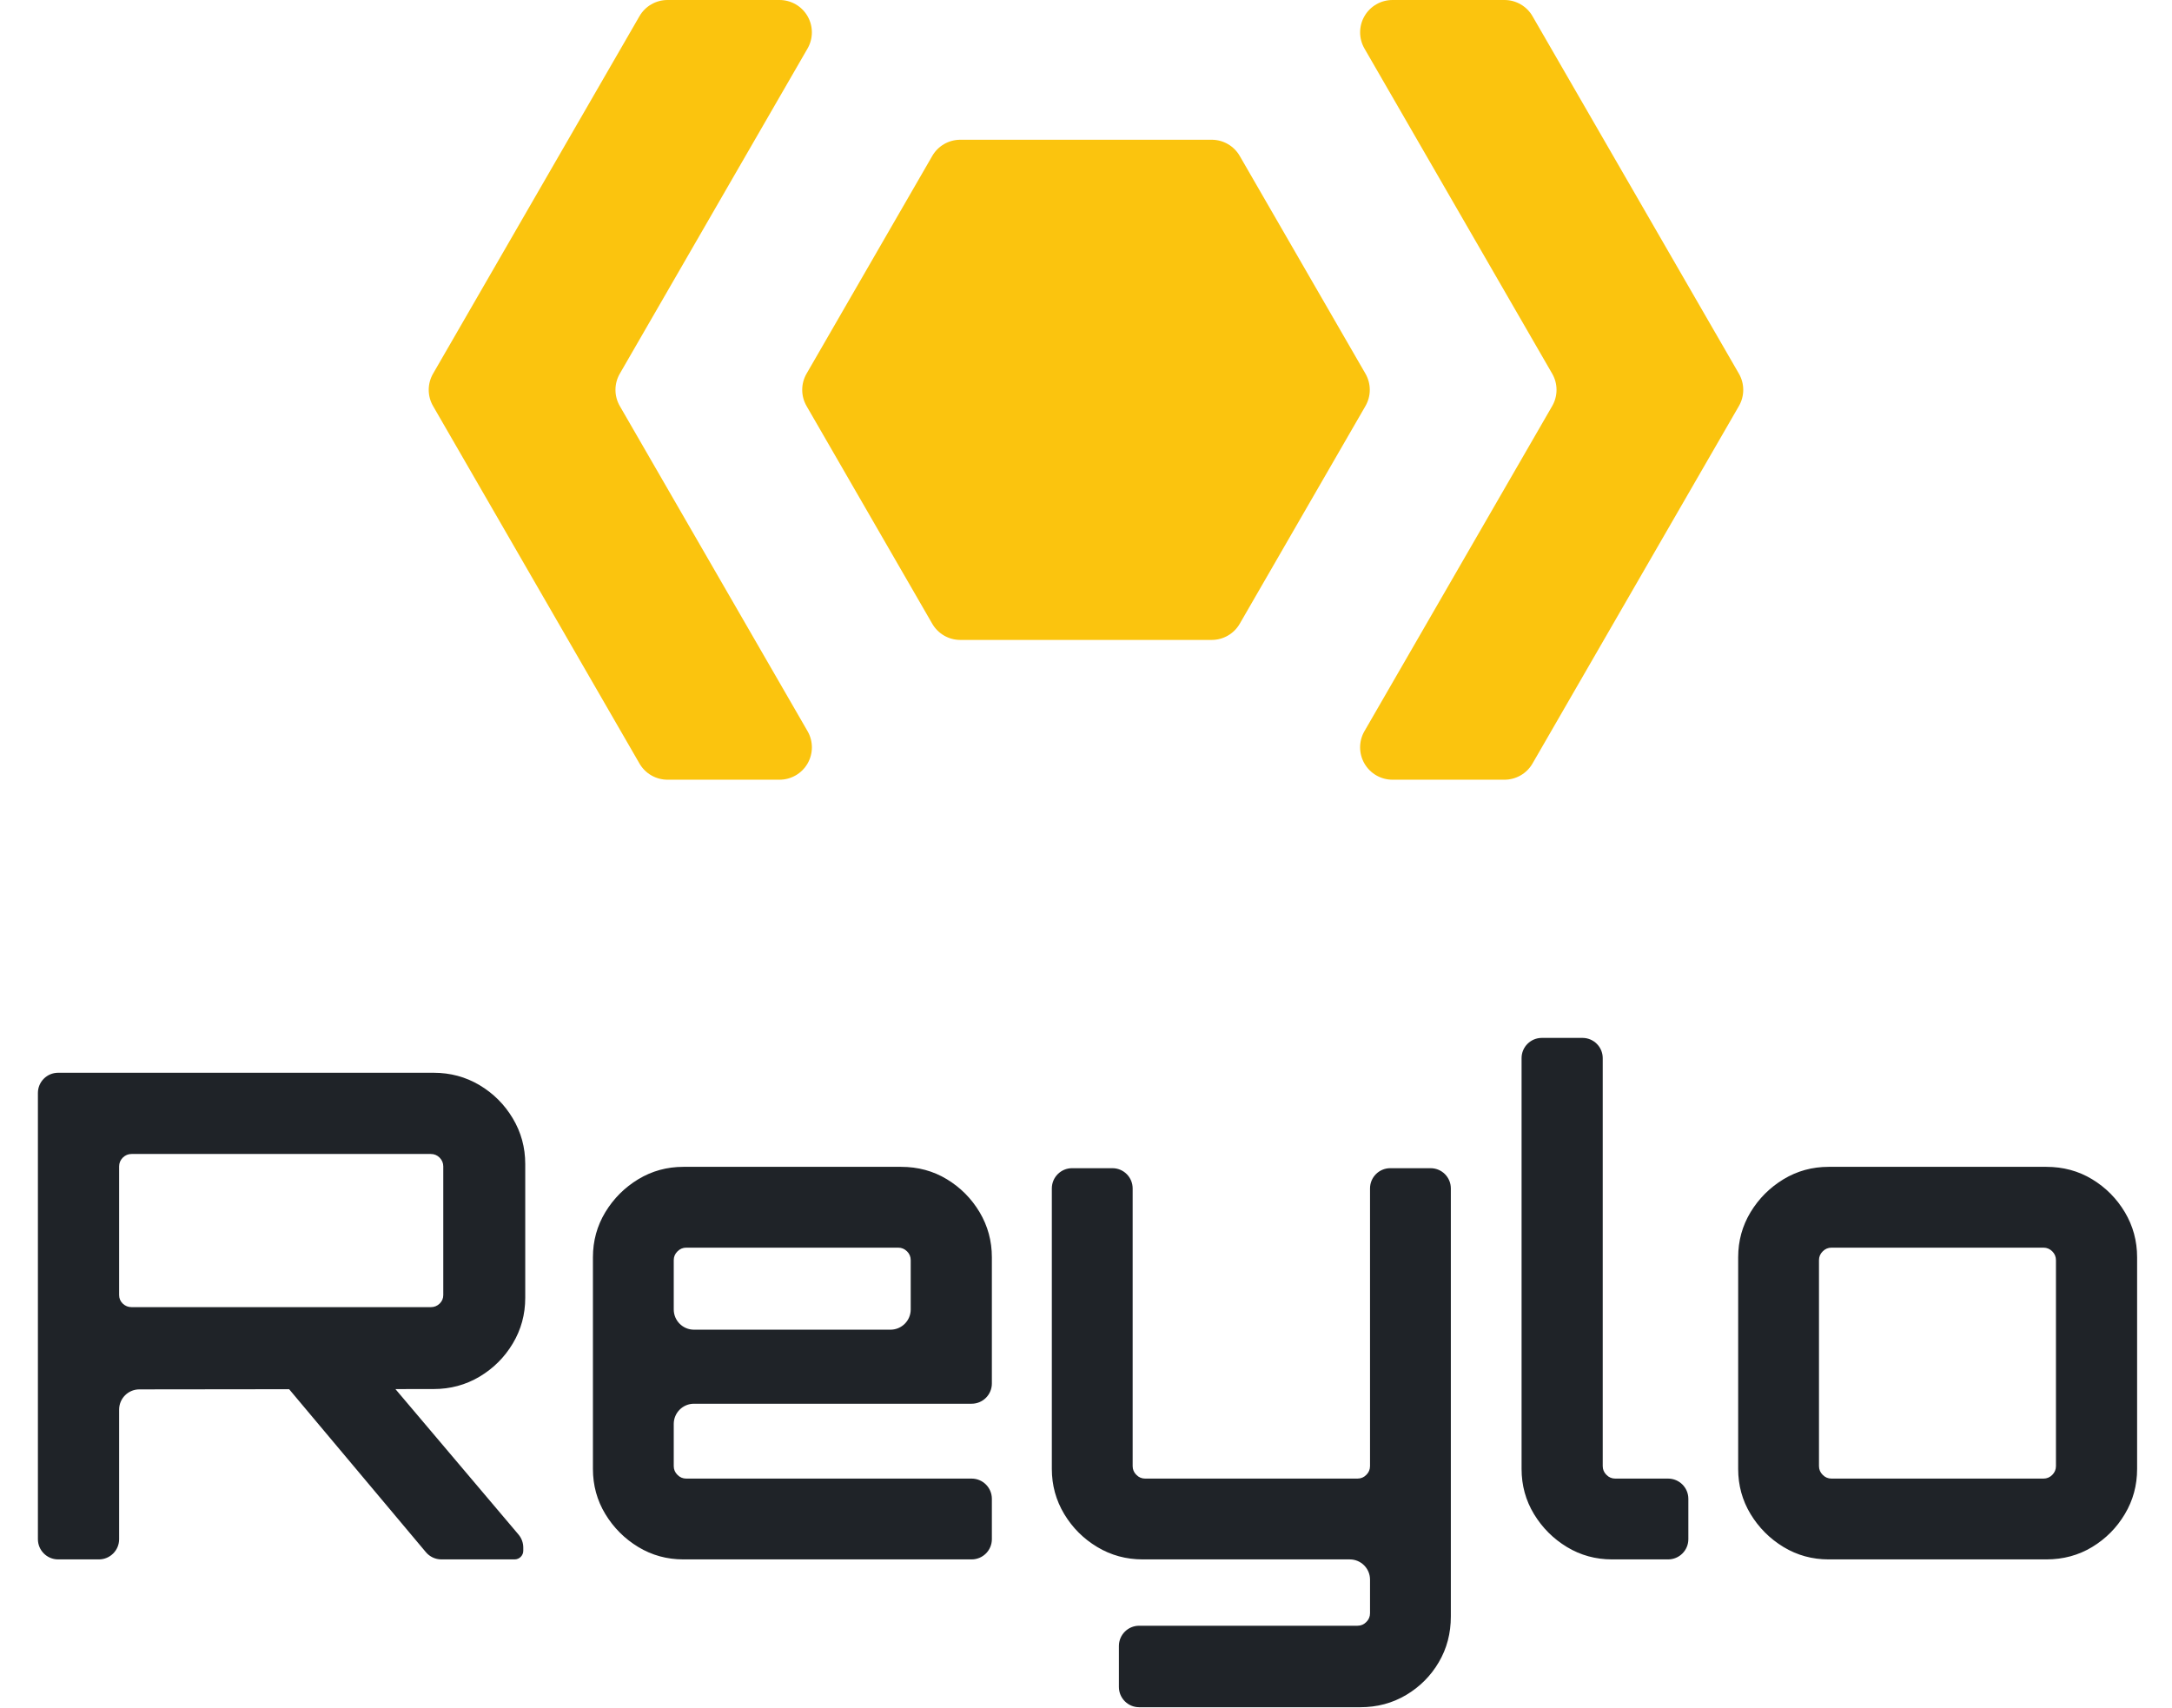
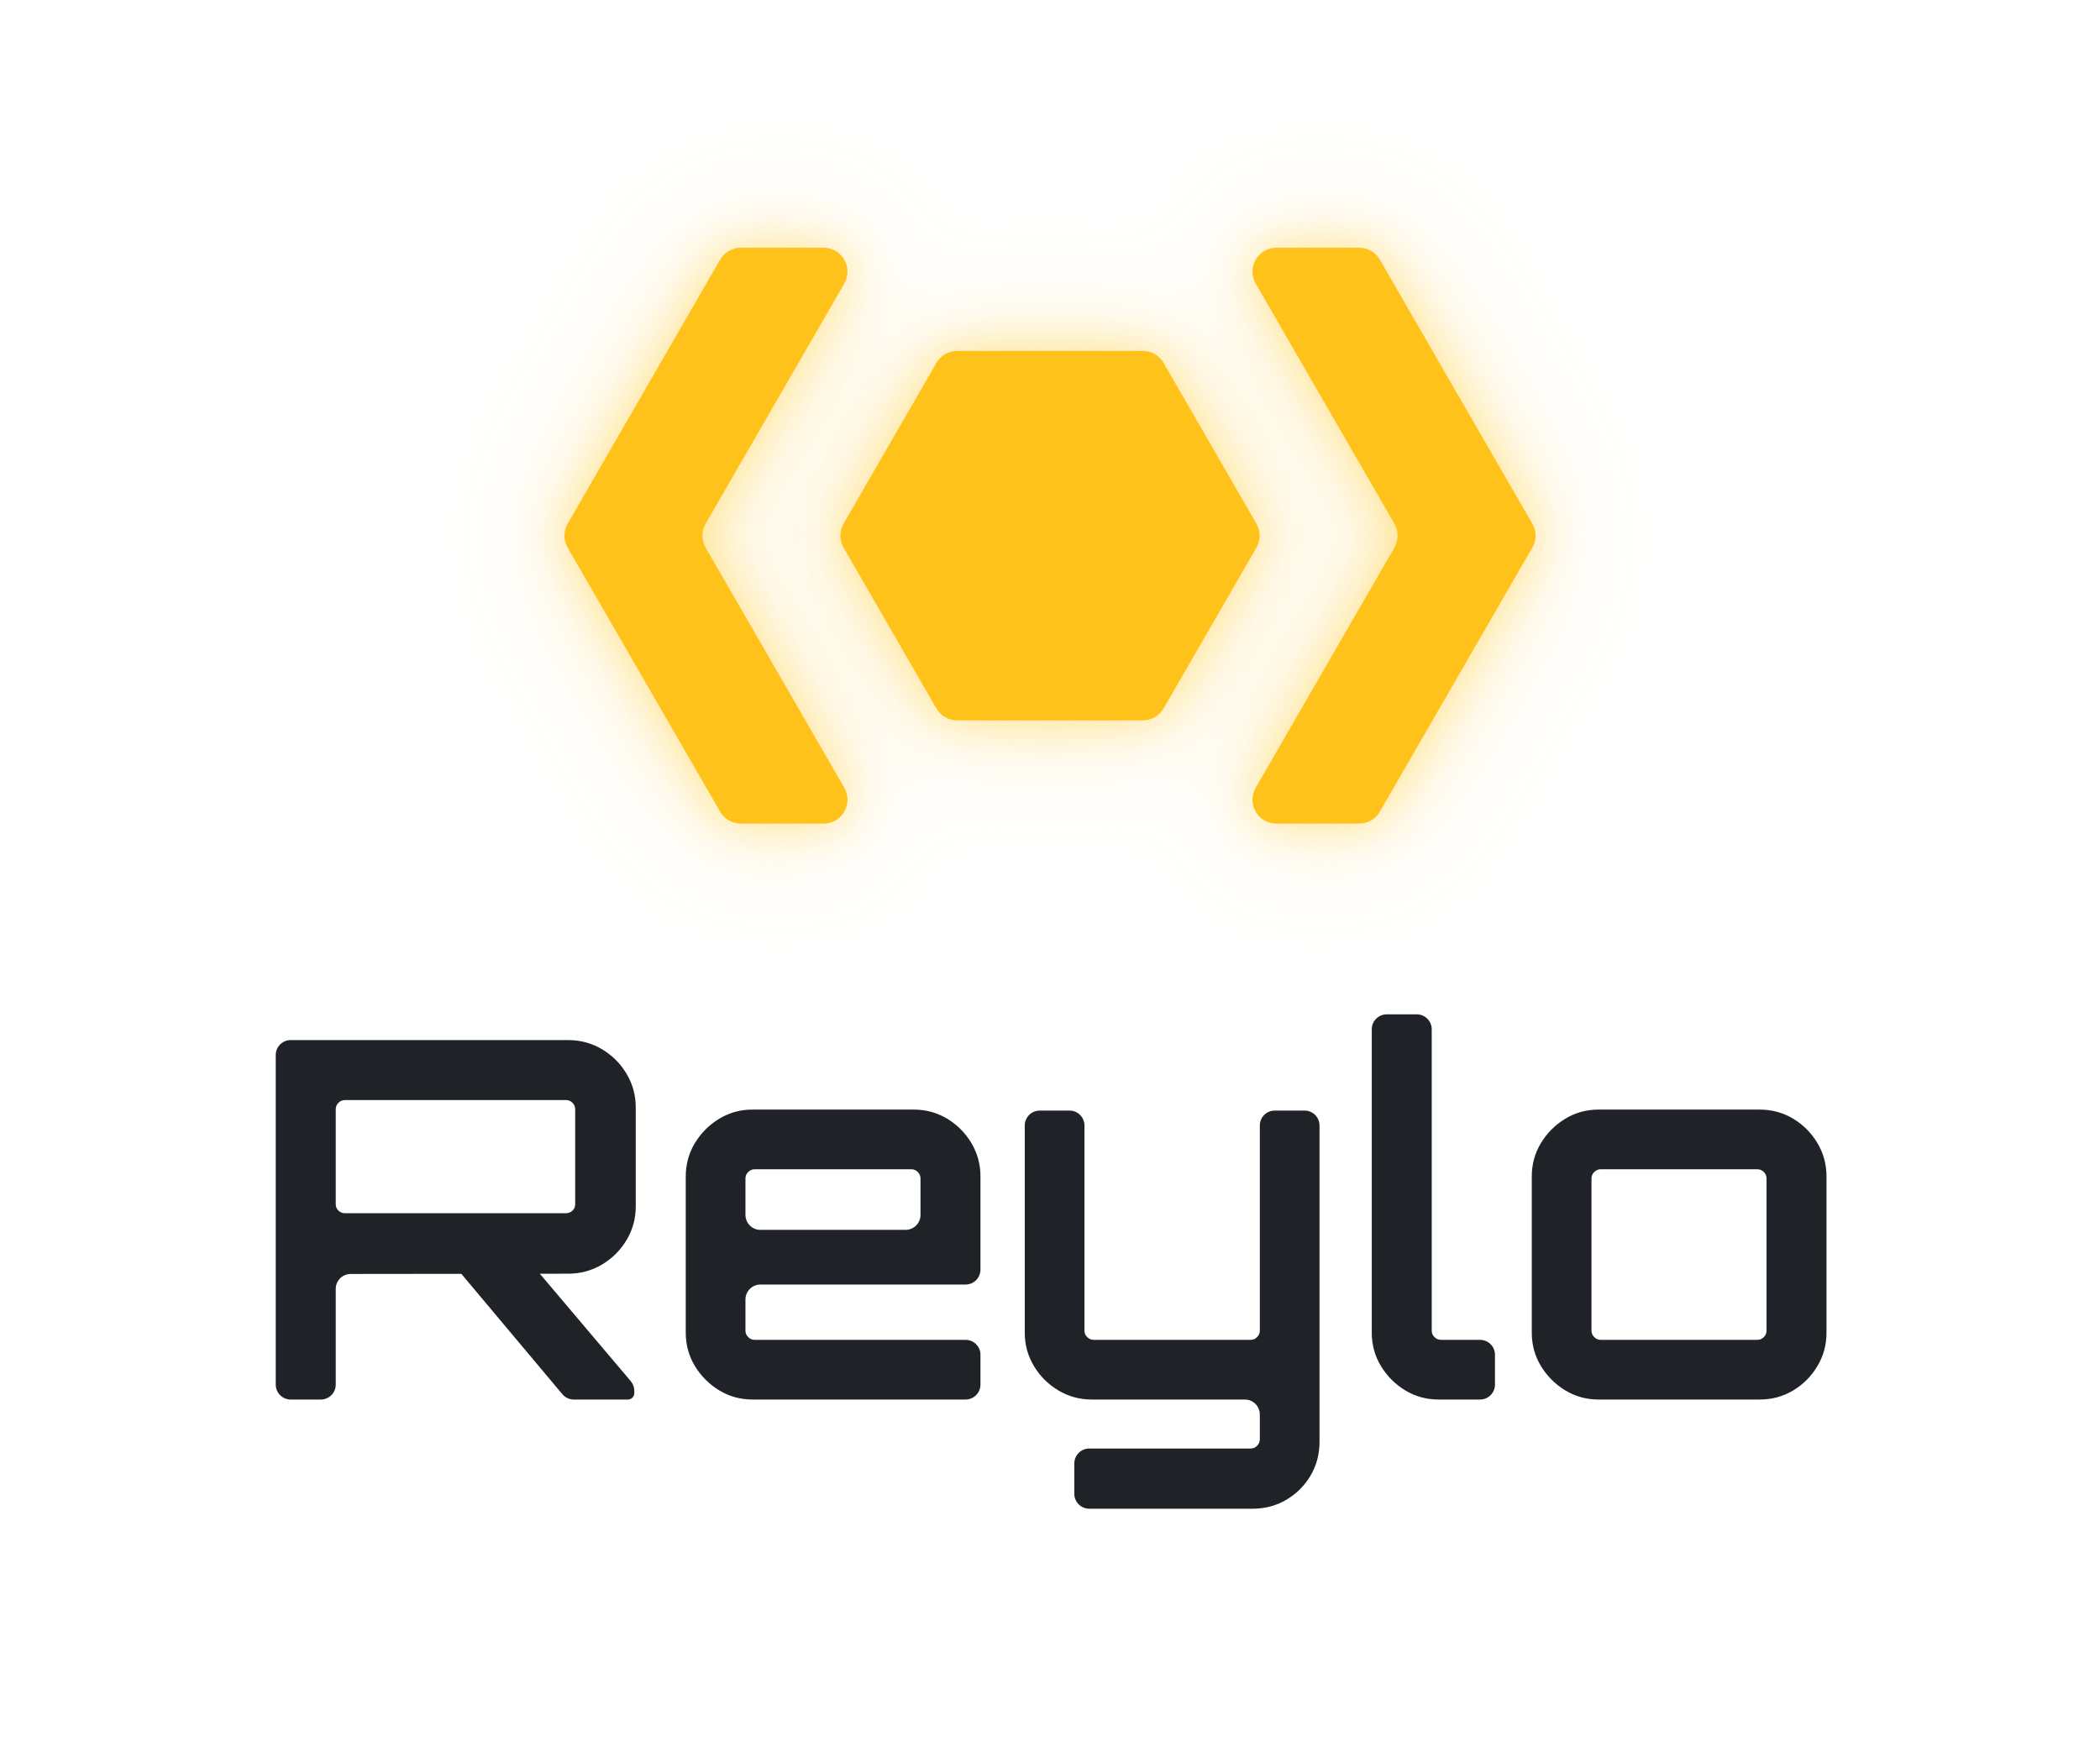
- <svg xmlns="http://www.w3.org/2000/svg" viewBox="0 0 777.4 611.06">
-   <path fill="#fbc40e" d="M238.91 0A11.58 11.58 0 0 0 228.88 5.79L155 133.75A11.58 11.58 0 0 0 155 145.33L228.88 273.29A11.58 11.58 0 0 0 238.91 279.08L279.01 279.08A11.58 11.58 0 0 0 289.04 261.71L221.84 145.33A11.58 11.58 0 0 1 221.84 133.75L289.04 17.36A11.58 11.58 0 0 0 279.01 0ZM488.72 133.75A11.58 11.58 0 0 1 488.72 145.33L443.72 223.27A11.58 11.58 0 0 1 433.7 229.05L343.7 229.05A11.58 11.58 0 0 1 333.68 223.27L288.68 145.33A11.58 11.58 0 0 1 288.68 133.75L333.68 55.81A11.58 11.58 0 0 1 343.7 50.02L433.7 50.02A11.58 11.58 0 0 1 443.72 55.81ZM538.49 0A11.58 11.58 0 0 1 548.51 5.79L622.39 133.75A11.58 11.58 0 0 1 622.39 145.33L548.51 273.29A11.58 11.58 0 0 1 538.49 279.08L498.39 279.08A11.58 11.58 0 0 1 488.36 261.71L555.56 145.33A11.58 11.58 0 0 0 555.56 133.75L488.36 17.36A11.58 11.58 0 0 1 498.39 0Z" />
+ <svg xmlns="http://www.w3.org/2000/svg" viewBox="-120.03 -120.03 1017.46 851.13">
+   <defs>
+     <filter id="bloom" x="-40%" y="-60%" width="180%" height="220%" color-interpolation-filters="sRGB">
+       <feGaussianBlur in="SourceAlpha" stdDeviation="11.66" result="near" />
+       <feFlood flood-color="#ffc81f" flood-opacity="0.44" />
+       <feComposite in2="near" operator="in" result="nearLight" />
+       <feGaussianBlur in="SourceAlpha" stdDeviation="32.07" result="far" />
+       <feFlood flood-color="#ffb800" flood-opacity="0.24" />
+       <feComposite in2="far" operator="in" result="farLight" />
+       <feMerge>
+         <feMergeNode in="farLight" />
+         <feMergeNode in="nearLight" />
+         <feMergeNode in="SourceGraphic" />
+       </feMerge>
+     </filter>
+   </defs>
+   <path fill="#ffc21a" filter="url(#bloom)" d="M238.91 0A11.58 11.58 0 0 0 228.88 5.79L155 133.75A11.58 11.58 0 0 0 155 145.33L228.88 273.29A11.58 11.58 0 0 0 238.91 279.08L279.01 279.08A11.58 11.58 0 0 0 289.04 261.71L221.84 145.33A11.58 11.58 0 0 1 221.84 133.75L289.04 17.36A11.58 11.58 0 0 0 279.01 0ZM488.72 133.75A11.58 11.58 0 0 1 488.72 145.33L443.72 223.27A11.58 11.58 0 0 1 433.7 229.05L343.7 229.05A11.58 11.58 0 0 1 333.68 223.27L288.68 145.33A11.58 11.58 0 0 1 288.68 133.75L333.68 55.81A11.58 11.58 0 0 1 343.7 50.02L433.7 50.02A11.58 11.58 0 0 1 443.72 55.81ZM538.49 0A11.58 11.58 0 0 1 548.51 5.79L622.39 133.75A11.58 11.58 0 0 1 622.39 145.33L548.51 273.29A11.58 11.58 0 0 1 538.49 279.08L498.39 279.08A11.58 11.58 0 0 1 488.36 261.71L555.56 145.33A11.58 11.58 0 0 0 555.56 133.75L488.36 17.36A11.58 11.58 0 0 1 498.39 0Z" />
  <path fill="#1f2328" transform="translate(0 558.16) scale(0.24226)" d="M629.2 -10.7L416.9 -263.7L574.0 -263.7L766.0 -36.8A29.9 29.9 0 0 1 773.1 -17.5L773.1 -12.8A12.8 12.8 0 0 1 760.3 -0.0L652.1 -0.0A29.9 29.9 0 0 1 629.2 -10.7ZM56.0 -29.9L56.0 -689.1A29.9 29.9 0 0 1 85.9 -719.0L640.7 -719.0Q677.7 -719.0 708.5 -700.7Q739.3 -682.3 757.6 -651.6Q776.0 -620.9 776.0 -584.2L776.0 -386.4Q776.0 -349.7 757.6 -319.0Q739.3 -288.4 708.5 -270.0Q677.7 -251.7 640.7 -251.7L205.8 -251.2A29.9 29.9 0 0 0 176.0 -221.3L176.0 -29.9A29.9 29.9 0 0 1 146.1 -0.0L85.9 -0.0A29.9 29.9 0 0 1 56.0 -29.9ZM194.4 -372.7L636.5 -372.7Q644.1 -372.7 649.5 -377.9Q654.9 -383.1 654.9 -390.6L654.9 -580.6Q654.9 -588.1 649.5 -593.6Q644.1 -599.0 636.5 -599.0L194.4 -599.0Q186.9 -599.0 181.4 -593.6Q176.0 -588.1 176.0 -580.6L176.0 -390.6Q176.0 -383.1 181.4 -377.9Q186.9 -372.7 194.4 -372.7ZM1009.6 0.0Q973.3 0.0 943.0 -18.3Q912.7 -36.7 894.3 -67.0Q876.0 -97.3 876.0 -133.6L876.0 -446.4Q876.0 -482.7 894.3 -513.0Q912.7 -543.3 943.0 -561.7Q973.3 -580.0 1009.6 -580.0L1331.3 -580.0Q1368.7 -580.0 1398.9 -561.7Q1429.1 -543.4 1447.3 -513.0Q1465.4 -482.5 1465.4 -446.4L1465.4 -259.9A29.9 29.9 0 0 1 1435.6 -230.0L1025.3 -230.0A29.9 29.9 0 0 0 995.4 -200.2L995.4 -137.9Q995.4 -130.3 1000.9 -124.9Q1006.3 -119.4 1013.9 -119.4L1435.6 -119.4A29.9 29.9 0 0 1 1465.4 -89.6L1465.4 -29.9A29.9 29.9 0 0 1 1435.6 -0.0L1009.6 0.0ZM1025.3 -339.4L1315.7 -339.4A29.9 29.9 0 0 0 1345.5 -369.3L1345.5 -442.1Q1345.5 -449.7 1340.1 -455.1Q1334.6 -460.6 1327.1 -460.6L1013.9 -460.6Q1006.3 -460.6 1000.9 -455.1Q995.4 -449.7 995.4 -442.1L995.4 -369.3A29.9 29.9 0 0 0 1025.3 -339.4ZM1653.1 188.5L1653.1 127.9A29.9 29.9 0 0 1 1683.0 98.0L2005.6 98.0Q2013.2 98.0 2018.6 92.5Q2024.1 87.1 2024.1 79.5L2024.1 29.9A29.9 29.9 0 0 0 1994.2 -0.0L1688.2 0.0Q1651.6 0.0 1621.1 -18.3Q1590.6 -36.6 1572.3 -67.0Q1554.0 -97.5 1554.0 -133.6L1554.0 -548.1A29.9 29.9 0 0 1 1583.9 -578.0L1643.6 -578.0A29.9 29.9 0 0 1 1673.4 -548.1L1673.4 -137.9Q1673.4 -130.3 1678.9 -124.9Q1684.3 -119.4 1691.9 -119.4L2005.6 -119.4Q2013.2 -119.4 2018.6 -124.9Q2024.1 -130.3 2024.1 -137.9L2024.1 -548.1A29.9 29.9 0 0 1 2053.9 -578.0L2113.6 -578.0A29.9 29.9 0 0 1 2143.5 -548.1L2143.5 84.3Q2143.5 121.7 2125.7 151.9Q2108.0 182.1 2077.5 200.3Q2047.0 218.4 2009.8 218.4L1683.0 218.4A29.9 29.9 0 0 1 1653.1 188.5ZM2381.6 0.0Q2345.3 0.0 2315.0 -18.3Q2284.7 -36.7 2266.3 -67.0Q2248.0 -97.3 2248.0 -133.6L2248.0 -740.7A29.9 29.9 0 0 1 2277.9 -770.5L2338.1 -770.5A29.9 29.9 0 0 1 2367.9 -740.7L2367.9 -137.9Q2367.9 -130.3 2373.4 -124.9Q2378.8 -119.4 2386.4 -119.4L2464.5 -119.4A29.9 29.9 0 0 1 2494.4 -89.6L2494.4 -29.9A29.9 29.9 0 0 1 2464.5 -0.0L2381.6 0.0ZM2701.6 0.0Q2665.3 0.0 2635.0 -18.3Q2604.7 -36.7 2586.3 -67.0Q2568.0 -97.3 2568.0 -133.6L2568.0 -446.4Q2568.0 -482.7 2586.3 -513.0Q2604.7 -543.3 2635.0 -561.7Q2665.3 -580.0 2701.6 -580.0L3023.3 -580.0Q3060.7 -580.0 3090.9 -561.7Q3121.1 -543.4 3139.3 -513.0Q3157.4 -482.5 3157.4 -446.4L3157.4 -133.6Q3157.4 -97.3 3139.3 -67.0Q3121.3 -36.7 3091.0 -18.3Q3060.7 0.0 3023.3 0.0L2701.6 0.0ZM2705.9 -119.4L3019.1 -119.4Q3026.6 -119.4 3032.1 -124.9Q3037.5 -130.3 3037.5 -137.9L3037.5 -442.1Q3037.5 -449.7 3032.1 -455.1Q3026.6 -460.6 3019.1 -460.6L2705.9 -460.6Q2698.3 -460.6 2692.9 -455.1Q2687.4 -449.7 2687.4 -442.1L2687.4 -137.9Q2687.4 -130.3 2692.9 -124.9Q2698.3 -119.4 2705.9 -119.4Z" />
</svg>
